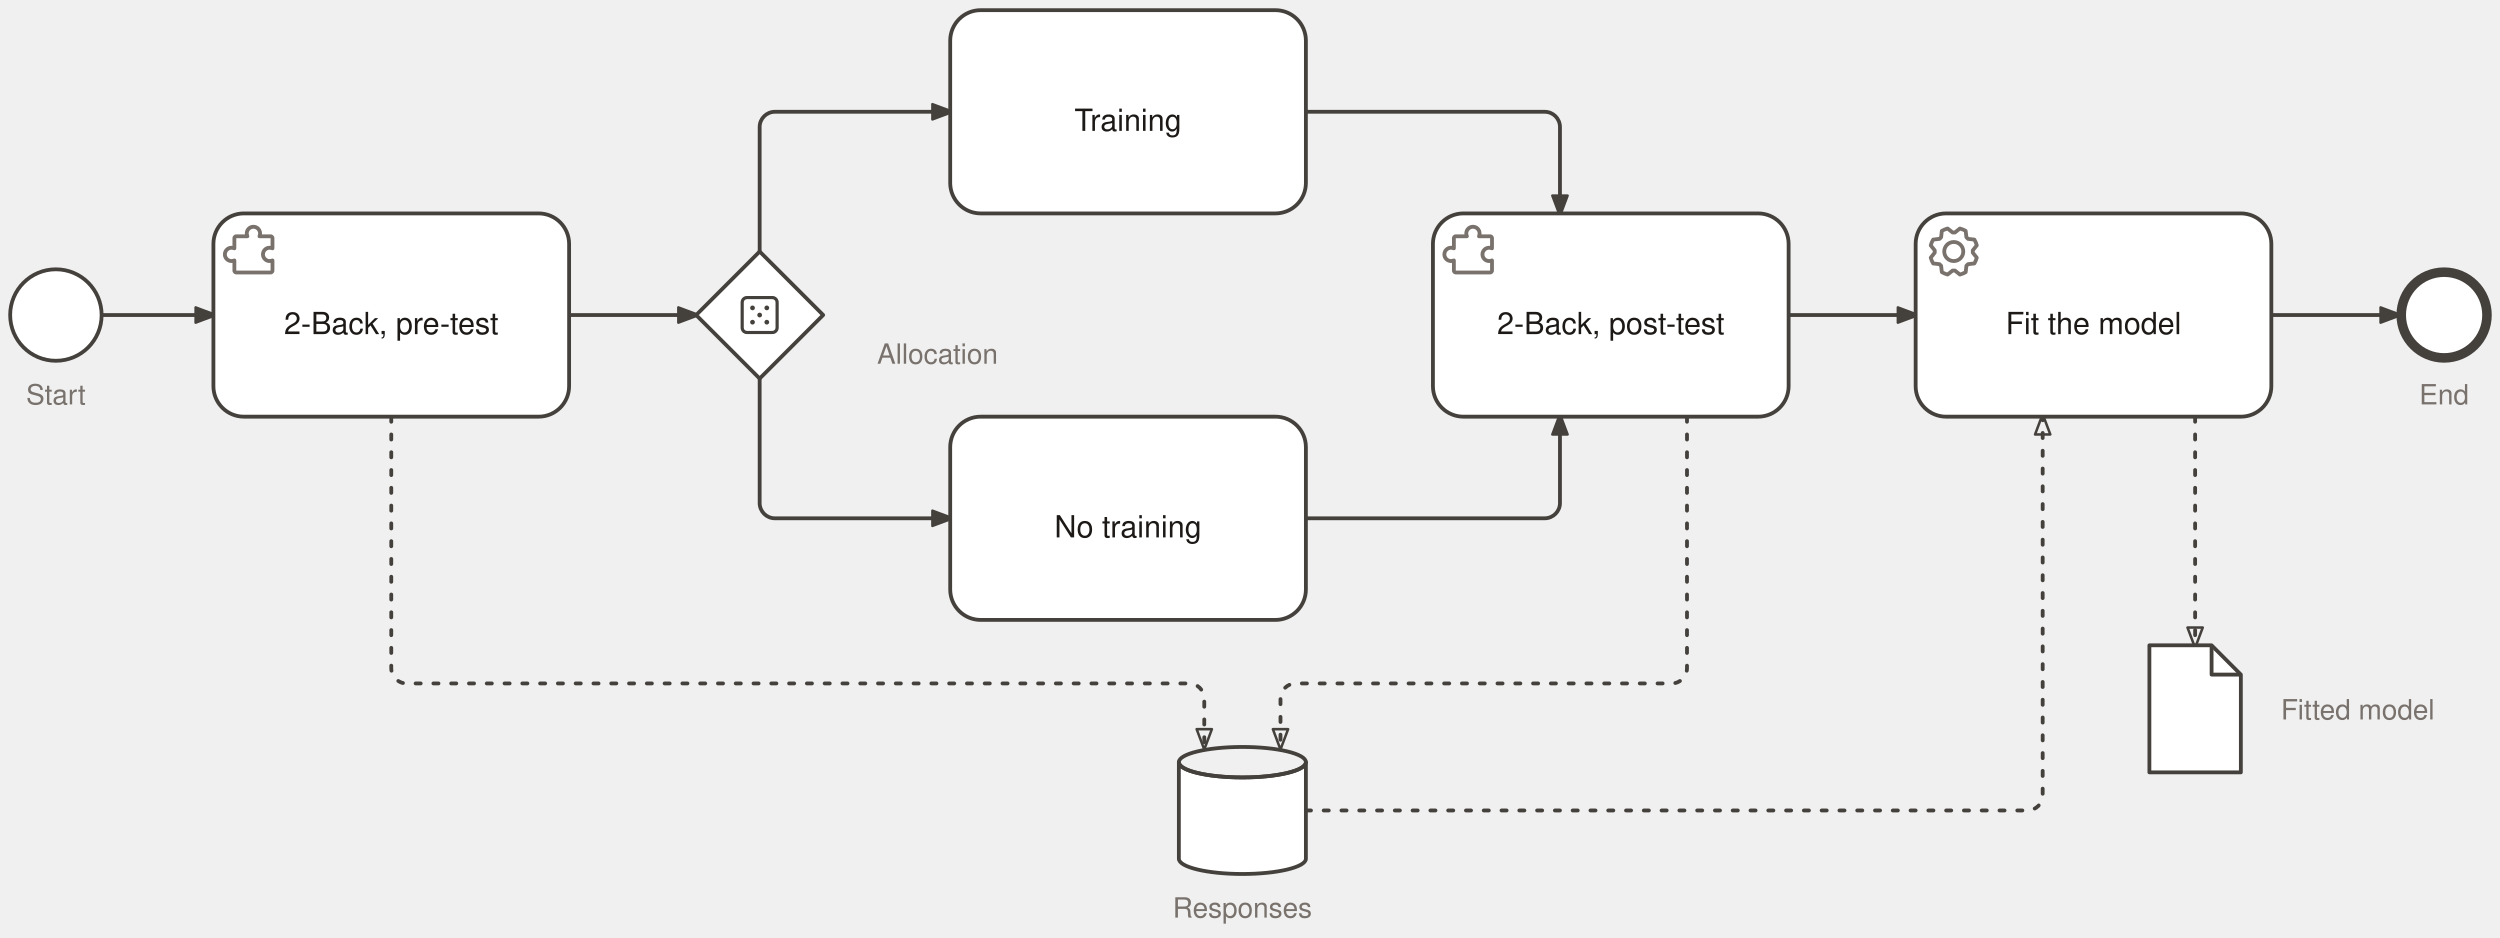
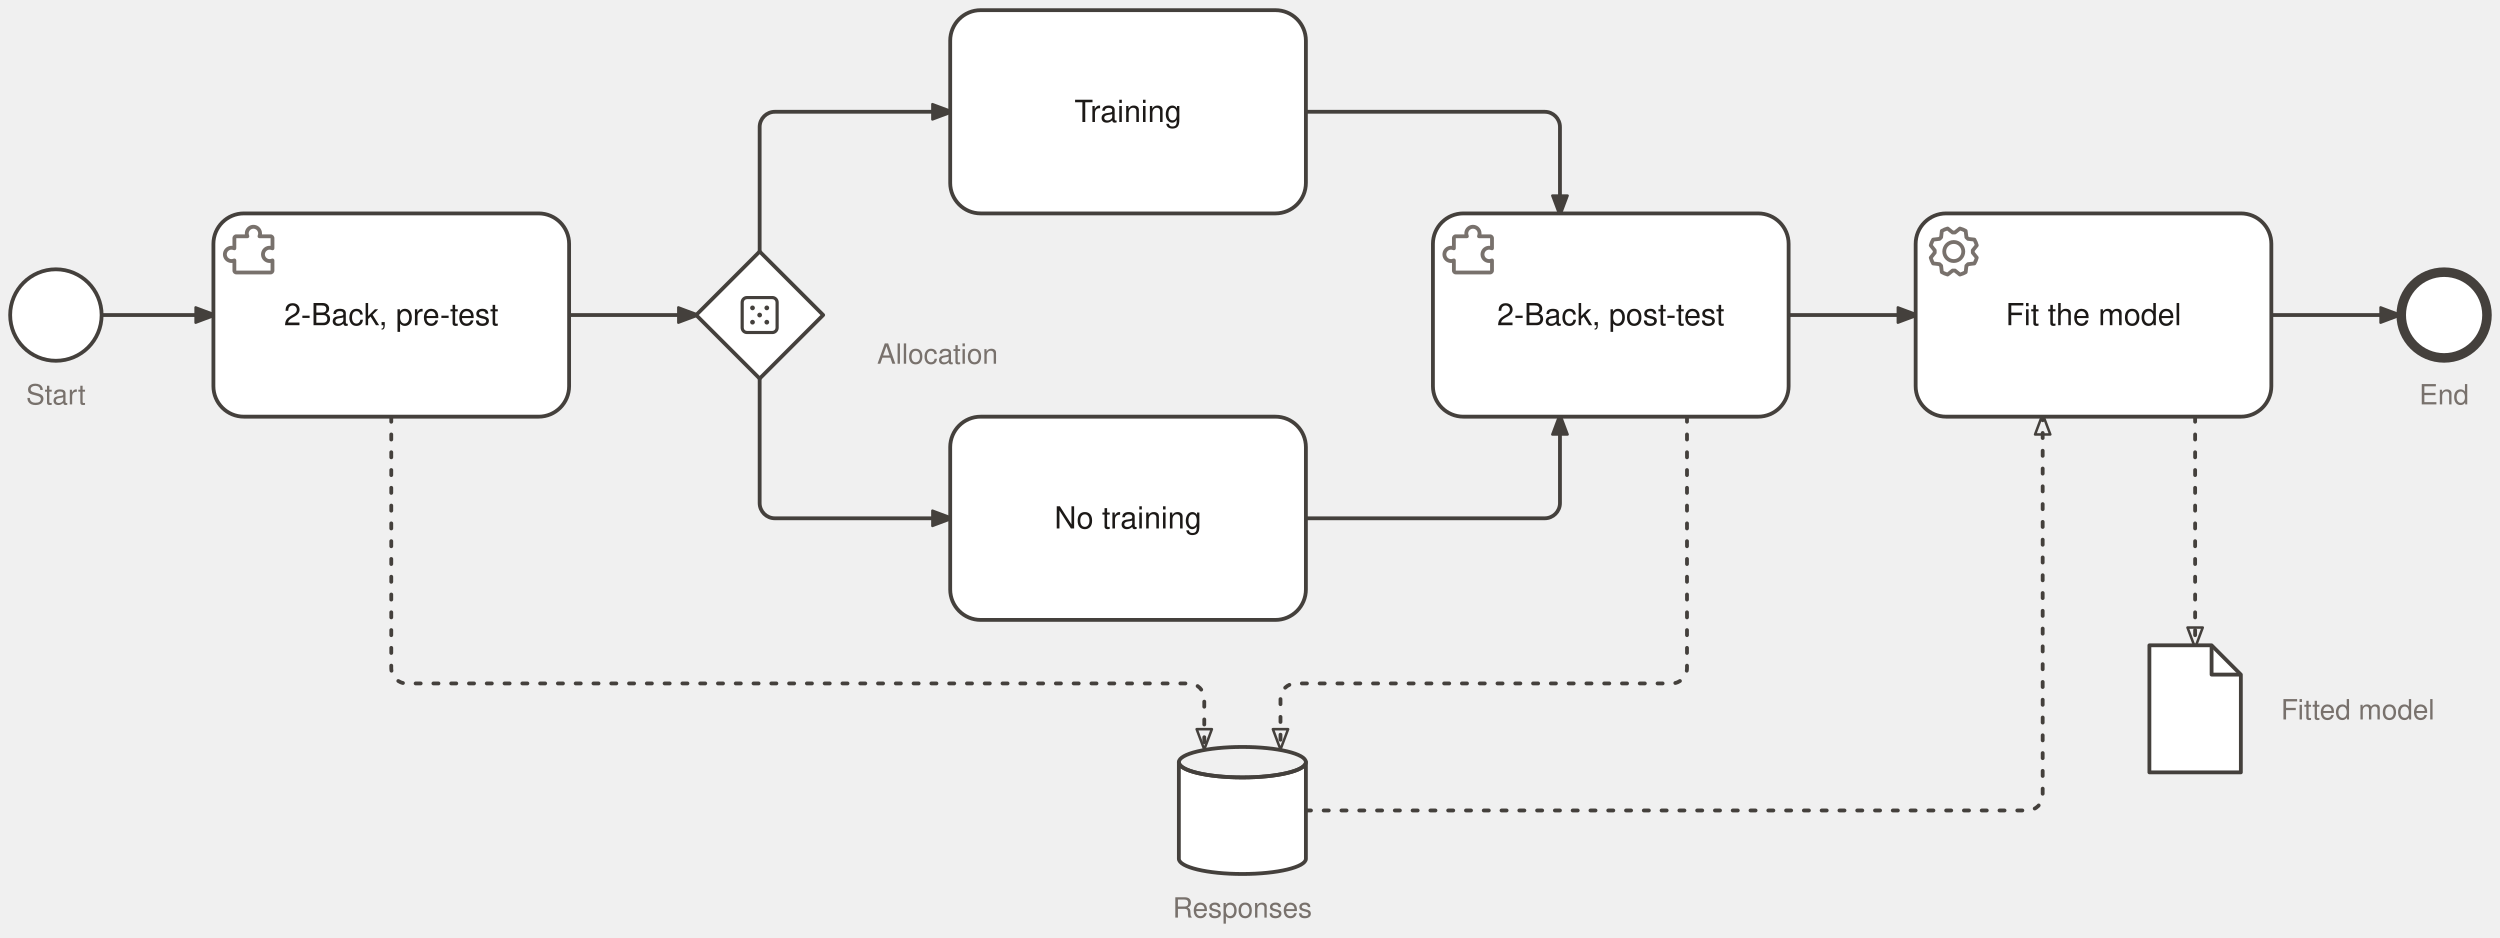
<svg xmlns="http://www.w3.org/2000/svg" class="sf-canvas" viewBox="56 -4 984 369" width="984" height="369">
  <defs>
    <marker id="sf-arrow-sequence" markerWidth="10" markerHeight="10" refX="8" refY="5" orient="auto" markerUnits="userSpaceOnUse">
      <path d="M1,2 L9,5 L1,8 Z" fill="context-stroke" stroke="context-stroke" stroke-width="1" stroke-linejoin="round" />
    </marker>
    <marker id="sf-arrow-message" markerWidth="10" markerHeight="10" refX="8" refY="5" orient="auto" markerUnits="userSpaceOnUse">
      <path d="M1,2 L9,5 L1,8 Z" fill="none" stroke="context-stroke" stroke-width="1" stroke-linejoin="round" />
    </marker>
    <marker id="sf-arrow-open" markerWidth="10" markerHeight="10" refX="8" refY="5" orient="auto" markerUnits="userSpaceOnUse">
      <path d="M1,2 L9,5 L1,8 Z" fill="none" stroke="context-stroke" stroke-width="1" stroke-linejoin="round" />
    </marker>
    <marker id="sf-marker-default" markerWidth="10" markerHeight="10" refX="0" refY="5" orient="auto" markerUnits="userSpaceOnUse">
      <path d="M3,2 L7,8" fill="none" stroke="context-stroke" stroke-width="1.5" />
    </marker>
    <marker id="sf-marker-message-start" markerWidth="10" markerHeight="10" refX="1.5" refY="5" orient="auto" markerUnits="userSpaceOnUse">
      <circle cx="5" cy="5" r="3" fill="#ffffff" stroke="context-stroke" stroke-width="1" />
    </marker>
  </defs>
  <g data-layer="elements">
    <g class="sf-connection" data-element-id="Out_Pre" data-element-type="bpmn:DataOutputAssociation">
      <path class="sf-connection-line" d="M 210 160 L 210 259 A 6 6 0 0 0 216 265 L 524 265 A 6 6 0 0 1 530 271 L 530 290" data-waypoints="210,160 210,265 530,265 530,290" fill="none" stroke="#44403c" stroke-width="1.5" stroke-linejoin="round" stroke-linecap="round" stroke-dasharray="2,5" marker-end="url(#sf-arrow-open)" />
    </g>
    <g class="sf-connection" data-element-id="Out_Post" data-element-type="bpmn:DataOutputAssociation">
      <path class="sf-connection-line" d="M 720 160 L 720 259 A 6 6 0 0 1 714 265 L 566 265 A 6 6 0 0 0 560 271 L 560 290" data-waypoints="720,160 720,265 560,265 560,290" fill="none" stroke="#44403c" stroke-width="1.5" stroke-linejoin="round" stroke-linecap="round" stroke-dasharray="2,5" marker-end="url(#sf-arrow-open)" />
    </g>
    <g class="sf-connection" data-element-id="In_Fit" data-element-type="bpmn:DataInputAssociation">
      <path class="sf-connection-line" d="M 570 315 L 854 315 A 6 6 0 0 0 860 309 L 860 160" data-waypoints="570,315 860,315 860,160" fill="none" stroke="#44403c" stroke-width="1.5" stroke-linejoin="round" stroke-linecap="round" stroke-dasharray="2,5" marker-end="url(#sf-arrow-open)" />
    </g>
    <g class="sf-connection" data-element-id="Out_Fit" data-element-type="bpmn:DataOutputAssociation">
      <path class="sf-connection-line" d="M 920 160 L 920 250" data-waypoints="920,160 920,250" fill="none" stroke="#44403c" stroke-width="1.5" stroke-linejoin="round" stroke-linecap="round" stroke-dasharray="2,5" marker-end="url(#sf-arrow-open)" />
    </g>
    <g class="sf-connection" data-element-id="Flow_Start" data-element-type="bpmn:SequenceFlow">
      <path class="sf-connection-line" d="M 96 120 L 140 120" data-waypoints="96,120 140,120" fill="none" stroke="#44403c" stroke-width="1.5" stroke-linejoin="round" stroke-linecap="round" marker-end="url(#sf-arrow-sequence)" />
    </g>
    <g class="sf-connection" data-element-id="Flow_Pre" data-element-type="bpmn:SequenceFlow">
      <path class="sf-connection-line" d="M 280 120 L 330 120" data-waypoints="280,120 330,120" fill="none" stroke="#44403c" stroke-width="1.5" stroke-linejoin="round" stroke-linecap="round" marker-end="url(#sf-arrow-sequence)" />
    </g>
    <g class="sf-connection" data-element-id="Flow_Arm_1" data-element-type="bpmn:SequenceFlow">
      <path class="sf-connection-line" d="M 355 95 L 355 46 A 6 6 0 0 1 361 40 L 430 40" data-waypoints="355,95 355,40 430,40" fill="none" stroke="#44403c" stroke-width="1.5" stroke-linejoin="round" stroke-linecap="round" marker-end="url(#sf-arrow-sequence)" />
    </g>
    <g class="sf-connection" data-element-id="Flow_Arm_2" data-element-type="bpmn:SequenceFlow">
      <path class="sf-connection-line" d="M 355 145 L 355 194 A 6 6 0 0 0 361 200 L 430 200" data-waypoints="355,145 355,200 430,200" fill="none" stroke="#44403c" stroke-width="1.5" stroke-linejoin="round" stroke-linecap="round" marker-end="url(#sf-arrow-sequence)" />
    </g>
    <g class="sf-connection" data-element-id="Flow_Train" data-element-type="bpmn:SequenceFlow">
      <path class="sf-connection-line" d="M 570 40 L 664 40 A 6 6 0 0 1 670 46 L 670 80" data-waypoints="570,40 670,40 670,80" fill="none" stroke="#44403c" stroke-width="1.5" stroke-linejoin="round" stroke-linecap="round" marker-end="url(#sf-arrow-sequence)" />
    </g>
    <g class="sf-connection" data-element-id="Flow_No_Train" data-element-type="bpmn:SequenceFlow">
      <path class="sf-connection-line" d="M 570 200 L 664 200 A 6 6 0 0 0 670 194 L 670 160" data-waypoints="570,200 670,200 670,160" fill="none" stroke="#44403c" stroke-width="1.5" stroke-linejoin="round" stroke-linecap="round" marker-end="url(#sf-arrow-sequence)" />
    </g>
    <g class="sf-connection" data-element-id="Flow_Post" data-element-type="bpmn:SequenceFlow">
      <path class="sf-connection-line" d="M 760 120 L 810 120" data-waypoints="760,120 810,120" fill="none" stroke="#44403c" stroke-width="1.5" stroke-linejoin="round" stroke-linecap="round" marker-end="url(#sf-arrow-sequence)" />
    </g>
    <g class="sf-connection" data-element-id="Flow_Fit" data-element-type="bpmn:SequenceFlow">
      <path class="sf-connection-line" d="M 950 120 L 1000 120" data-waypoints="950,120 1000,120" fill="none" stroke="#44403c" stroke-width="1.5" stroke-linejoin="round" stroke-linecap="round" marker-end="url(#sf-arrow-sequence)" />
    </g>
    <g class="sf-shape" data-element-id="Start" data-element-type="bpmn:StartEvent" transform="translate(60, 102)">
      <circle cx="18" cy="18" r="18" fill="#ffffff" stroke="#44403c" stroke-width="1.5" />
    </g>
    <g class="sf-shape" data-element-id="Pre" data-element-type="bpmn:Task" transform="translate(140, 80)">
      <rect x="0" y="0" width="140" height="80" rx="12" ry="12" fill="#ffffff" stroke="#44403c" stroke-width="1.5" />
      <svg x="3" y="3" width="24" height="24" class="sf-icon" viewBox="0 0 256 256" stroke="none" color="#78716c" data-icon-key="Task">
        <path fill="#78716c" d="M220.27 158.54a8 8 0 0 0-7.7-.46a20 20 0 1 1 0-36.16a8 8 0 0 0 11.43-7.23V72a16 16 0 0 0-16-16h-36.22a35 35 0 0 0 .22-4a36.1 36.1 0 0 0-11.36-26.24a36 36 0 0 0-60.55 23.62a36.6 36.6 0 0 0 .14 6.62H64a16 16 0 0 0-16 16v32.22a35 35 0 0 0-4-.22a36.12 36.12 0 0 0-26.24 11.36a35.7 35.7 0 0 0-9.69 27a36.08 36.08 0 0 0 33.31 33.6a35.7 35.7 0 0 0 6.62-.14V208a16 16 0 0 0 16 16h144a16 16 0 0 0 16-16v-42.69a8 8 0 0 0-3.73-6.77M208 208H64v-42.69a8 8 0 0 0-11.43-7.23a20 20 0 1 1 0-36.16A8 8 0 0 0 64 114.69V72h46.69a8 8 0 0 0 7.23-11.43a20 20 0 1 1 36.16 0A8 8 0 0 0 161.31 72H208v32.23a35.7 35.7 0 0 0-6.62-.14A36 36 0 0 0 204 176a35 35 0 0 0 4-.22Z" />
      </svg>
-       <text class="sf-label" x="70" y="43.5" fill="#1c1917" font-size="12" font-weight="500" font-family="&quot;IBM Plex Sans&quot;, Helvetica, sans-serif" text-anchor="middle" dominant-baseline="middle" stroke-width="0">2-Back, pre-test</text>
+       <text class="sf-label" x="70" y="40" fill="#1c1917" font-size="12" font-weight="500" font-family="&quot;IBM Plex Sans&quot;, Helvetica, sans-serif" text-anchor="middle" dominant-baseline="middle" stroke-width="0">2-Back, pre-test</text>
    </g>
    <g class="sf-shape" data-element-id="Allocation" data-element-type="bpmn:ExclusiveGateway" transform="translate(330, 95)">
      <polygon points="25,0 50,25 25,50 0,25" fill="#ffffff" stroke="#44403c" stroke-width="1.5" stroke-linecap="round" stroke-linejoin="round" />
      <svg x="15" y="15" width="20" height="20" class="sf-icon" viewBox="0 0 256 256" stroke="none" color="#44403c" data-icon-key="ExclusiveGateway">
        <path fill="#44403c" d="M192 32H64a32 32 0 0 0-32 32v128a32 32 0 0 0 32 32h128a32 32 0 0 0 32-32V64a32 32 0 0 0-32-32m16 160a16 16 0 0 1-16 16H64a16 16 0 0 1-16-16V64a16 16 0 0 1 16-16h128a16 16 0 0 1 16 16ZM104 92a12 12 0 1 1-12-12a12 12 0 0 1 12 12m72 0a12 12 0 1 1-12-12a12 12 0 0 1 12 12m-72 72a12 12 0 1 1-12-12a12 12 0 0 1 12 12m36-36a12 12 0 1 1-12-12a12 12 0 0 1 12 12m36 36a12 12 0 1 1-12-12a12 12 0 0 1 12 12" />
      </svg>
    </g>
    <g class="sf-shape" data-element-id="Training" data-element-type="bpmn:Task" transform="translate(430, 0)">
      <rect x="0" y="0" width="140" height="80" rx="12" ry="12" fill="#ffffff" stroke="#44403c" stroke-width="1.5" />
-       <text class="sf-label" x="70" y="43.5" fill="#1c1917" font-size="12" font-weight="500" font-family="&quot;IBM Plex Sans&quot;, Helvetica, sans-serif" text-anchor="middle" dominant-baseline="middle" stroke-width="0">Training</text>
+       <text class="sf-label" x="70" y="40" fill="#1c1917" font-size="12" font-weight="500" font-family="&quot;IBM Plex Sans&quot;, Helvetica, sans-serif" text-anchor="middle" dominant-baseline="middle" stroke-width="0">Training</text>
    </g>
    <g class="sf-shape" data-element-id="No_Training" data-element-type="bpmn:Task" transform="translate(430, 160)">
      <rect x="0" y="0" width="140" height="80" rx="12" ry="12" fill="#ffffff" stroke="#44403c" stroke-width="1.5" />
-       <text class="sf-label" x="70" y="43.5" fill="#1c1917" font-size="12" font-weight="500" font-family="&quot;IBM Plex Sans&quot;, Helvetica, sans-serif" text-anchor="middle" dominant-baseline="middle" stroke-width="0">No training</text>
+       <text class="sf-label" x="70" y="40" fill="#1c1917" font-size="12" font-weight="500" font-family="&quot;IBM Plex Sans&quot;, Helvetica, sans-serif" text-anchor="middle" dominant-baseline="middle" stroke-width="0">No training</text>
    </g>
    <g class="sf-shape" data-element-id="Post" data-element-type="bpmn:Task" transform="translate(620, 80)">
      <rect x="0" y="0" width="140" height="80" rx="12" ry="12" fill="#ffffff" stroke="#44403c" stroke-width="1.5" />
      <svg x="3" y="3" width="24" height="24" class="sf-icon" viewBox="0 0 256 256" stroke="none" color="#78716c" data-icon-key="Task">
        <path fill="#78716c" d="M220.27 158.54a8 8 0 0 0-7.7-.46a20 20 0 1 1 0-36.16a8 8 0 0 0 11.43-7.23V72a16 16 0 0 0-16-16h-36.22a35 35 0 0 0 .22-4a36.1 36.1 0 0 0-11.36-26.24a36 36 0 0 0-60.55 23.62a36.6 36.6 0 0 0 .14 6.62H64a16 16 0 0 0-16 16v32.22a35 35 0 0 0-4-.22a36.12 36.12 0 0 0-26.24 11.36a35.7 35.7 0 0 0-9.69 27a36.08 36.08 0 0 0 33.31 33.6a35.7 35.7 0 0 0 6.62-.14V208a16 16 0 0 0 16 16h144a16 16 0 0 0 16-16v-42.69a8 8 0 0 0-3.73-6.77M208 208H64v-42.69a8 8 0 0 0-11.43-7.23a20 20 0 1 1 0-36.16A8 8 0 0 0 64 114.69V72h46.69a8 8 0 0 0 7.23-11.43a20 20 0 1 1 36.16 0A8 8 0 0 0 161.31 72H208v32.23a35.7 35.7 0 0 0-6.62-.14A36 36 0 0 0 204 176a35 35 0 0 0 4-.22Z" />
      </svg>
-       <text class="sf-label" x="70" y="43.5" fill="#1c1917" font-size="12" font-weight="500" font-family="&quot;IBM Plex Sans&quot;, Helvetica, sans-serif" text-anchor="middle" dominant-baseline="middle" stroke-width="0">2-Back, post-test</text>
+       <text class="sf-label" x="70" y="40" fill="#1c1917" font-size="12" font-weight="500" font-family="&quot;IBM Plex Sans&quot;, Helvetica, sans-serif" text-anchor="middle" dominant-baseline="middle" stroke-width="0">2-Back, post-test</text>
    </g>
    <g class="sf-shape" data-element-id="Fit" data-element-type="bpmn:ServiceTask" transform="translate(810, 80)">
      <rect x="0" y="0" width="140" height="80" rx="12" ry="12" fill="#ffffff" stroke="#44403c" stroke-width="1.5" />
      <svg x="3" y="3" width="24" height="24" class="sf-icon" viewBox="0 0 256 256" stroke="none" color="#78716c" data-icon-key="ServiceTask">
        <path fill="#78716c" d="M128 80a48 48 0 1 0 48 48a48.05 48.05 0 0 0-48-48m0 80a32 32 0 1 1 32-32a32 32 0 0 1-32 32m88-29.84q.06-2.16 0-4.32l14.92-18.64a8 8 0 0 0 1.48-7.06a107.2 107.2 0 0 0-10.88-26.25a8 8 0 0 0-6-3.93l-23.72-2.64q-1.48-1.56-3-3L186 40.54a8 8 0 0 0-3.94-6a107.7 107.7 0 0 0-26.25-10.87a8 8 0 0 0-7.06 1.49L130.16 40h-4.32L107.2 25.11a8 8 0 0 0-7.06-1.48a107.6 107.6 0 0 0-26.25 10.88a8 8 0 0 0-3.93 6l-2.64 23.76q-1.56 1.49-3 3L40.54 70a8 8 0 0 0-6 3.94a107.7 107.7 0 0 0-10.87 26.25a8 8 0 0 0 1.49 7.06L40 125.84v4.32L25.11 148.8a8 8 0 0 0-1.48 7.06a107.2 107.2 0 0 0 10.88 26.25a8 8 0 0 0 6 3.93l23.72 2.64q1.49 1.56 3 3L70 215.46a8 8 0 0 0 3.94 6a107.7 107.7 0 0 0 26.25 10.87a8 8 0 0 0 7.06-1.49L125.84 216q2.16.06 4.32 0l18.64 14.92a8 8 0 0 0 7.06 1.48a107.2 107.2 0 0 0 26.25-10.88a8 8 0 0 0 3.93-6l2.64-23.72q1.56-1.48 3-3l23.78-2.8a8 8 0 0 0 6-3.94a107.7 107.7 0 0 0 10.87-26.25a8 8 0 0 0-1.49-7.06Zm-16.1-6.5a74 74 0 0 1 0 8.68a8 8 0 0 0 1.74 5.48l14.19 17.73a91.6 91.6 0 0 1-6.23 15l-22.6 2.56a8 8 0 0 0-5.1 2.64a74 74 0 0 1-6.14 6.14a8 8 0 0 0-2.64 5.1l-2.51 22.58a91.3 91.3 0 0 1-15 6.23l-17.74-14.19a8 8 0 0 0-5-1.75h-.48a74 74 0 0 1-8.68 0a8 8 0 0 0-5.48 1.74l-17.78 14.2a91.6 91.6 0 0 1-15-6.23L82.89 187a8 8 0 0 0-2.64-5.1a74 74 0 0 1-6.14-6.14a8 8 0 0 0-5.1-2.64l-22.58-2.52a91.3 91.3 0 0 1-6.23-15l14.19-17.74a8 8 0 0 0 1.74-5.48a74 74 0 0 1 0-8.68a8 8 0 0 0-1.74-5.48L40.2 100.45a91.6 91.6 0 0 1 6.23-15L69 82.89a8 8 0 0 0 5.1-2.64a74 74 0 0 1 6.14-6.14A8 8 0 0 0 82.89 69l2.51-22.57a91.3 91.3 0 0 1 15-6.23l17.74 14.19a8 8 0 0 0 5.48 1.74a74 74 0 0 1 8.68 0a8 8 0 0 0 5.48-1.74l17.77-14.19a91.6 91.6 0 0 1 15 6.23L173.11 69a8 8 0 0 0 2.64 5.1a74 74 0 0 1 6.14 6.14a8 8 0 0 0 5.1 2.64l22.58 2.51a91.3 91.3 0 0 1 6.23 15l-14.19 17.74a8 8 0 0 0-1.74 5.53Z" />
      </svg>
-       <text class="sf-label" x="70" y="43.5" fill="#1c1917" font-size="12" font-weight="500" font-family="&quot;IBM Plex Sans&quot;, Helvetica, sans-serif" text-anchor="middle" dominant-baseline="middle" stroke-width="0">Fit the model</text>
+       <text class="sf-label" x="70" y="40" fill="#1c1917" font-size="12" font-weight="500" font-family="&quot;IBM Plex Sans&quot;, Helvetica, sans-serif" text-anchor="middle" dominant-baseline="middle" stroke-width="0">Fit the model</text>
    </g>
    <g class="sf-shape" data-element-id="End" data-element-type="bpmn:EndEvent" transform="translate(1000, 102)">
      <circle cx="18" cy="18" r="16.875" fill="#ffffff" stroke="#44403c" stroke-width="3.75" />
    </g>
    <g class="sf-shape" data-element-id="Responses" data-element-type="bpmn:DataStoreReference" transform="translate(520, 290)">
      <path d="M0,6 A25,6 0 0 0 50,6 L50,44 A25,6 0 0 1 0,44 Z" fill="#ffffff" stroke="#44403c" stroke-width="1.5" stroke-linejoin="round" />
      <path d="M0,6 A25,6 0 0 0 50,6 A25,6 0 0 0 0,6 Z" fill="none" stroke="#44403c" stroke-width="1.5" />
    </g>
    <g class="sf-shape" data-element-id="Fitted_Model" data-element-type="bpmn:DataObjectReference" transform="translate(902, 250)">
      <path d="M0,0 L24.48,0 L36,11.52 L36,50 L0,50 Z" fill="#ffffff" stroke="#44403c" stroke-width="1.5" stroke-linejoin="round" />
      <path d="M24.48,0 L24.48,11.52 L36,11.52" fill="none" stroke="#44403c" stroke-width="1.5" stroke-linejoin="round" />
    </g>
    <g class="sf-external-label" data-element-id="Start_label" data-element-type="bpmn:StartEvent" data-label-owner="Start" transform="translate(61.05, 144)">
      <text class="sf-label" x="16.95" y="7.5" fill="#78716c" font-size="11" font-weight="400" font-family="&quot;IBM Plex Sans&quot;, Helvetica, sans-serif" text-anchor="middle" dominant-baseline="middle" stroke-width="0">Start</text>
    </g>
    <g class="sf-external-label" data-element-id="Allocation_label" data-element-type="bpmn:ExclusiveGateway" data-label-owner="Allocation" transform="translate(385, 128)">
      <text class="sf-label" x="40" y="7.5" fill="#78716c" font-size="11" font-weight="400" font-family="&quot;IBM Plex Sans&quot;, Helvetica, sans-serif" text-anchor="middle" dominant-baseline="middle" stroke-width="0">Allocation</text>
    </g>
    <g class="sf-external-label" data-element-id="End_label" data-element-type="bpmn:EndEvent" data-label-owner="End" transform="translate(1007.43, 144)">
      <text class="sf-label" x="10.57" y="7.5" fill="#78716c" font-size="11" font-weight="400" font-family="&quot;IBM Plex Sans&quot;, Helvetica, sans-serif" text-anchor="middle" dominant-baseline="middle" stroke-width="0">End</text>
    </g>
    <g class="sf-external-label" data-element-id="Responses_label" data-element-type="bpmn:DataStoreReference" data-label-owner="Responses" transform="translate(515.29, 346)">
      <text class="sf-label" x="29.71" y="7.5" fill="#78716c" font-size="11" font-weight="400" font-family="&quot;IBM Plex Sans&quot;, Helvetica, sans-serif" text-anchor="middle" dominant-baseline="middle" stroke-width="0">Responses</text>
    </g>
    <g class="sf-external-label" data-element-id="Fitted_Model_label" data-element-type="bpmn:DataObjectReference" data-label-owner="Fitted_Model" transform="translate(944, 268)">
      <text class="sf-label" x="40" y="7.5" fill="#78716c" font-size="11" font-weight="400" font-family="&quot;IBM Plex Sans&quot;, Helvetica, sans-serif" text-anchor="middle" dominant-baseline="middle" stroke-width="0">Fitted model</text>
    </g>
  </g>
</svg>
